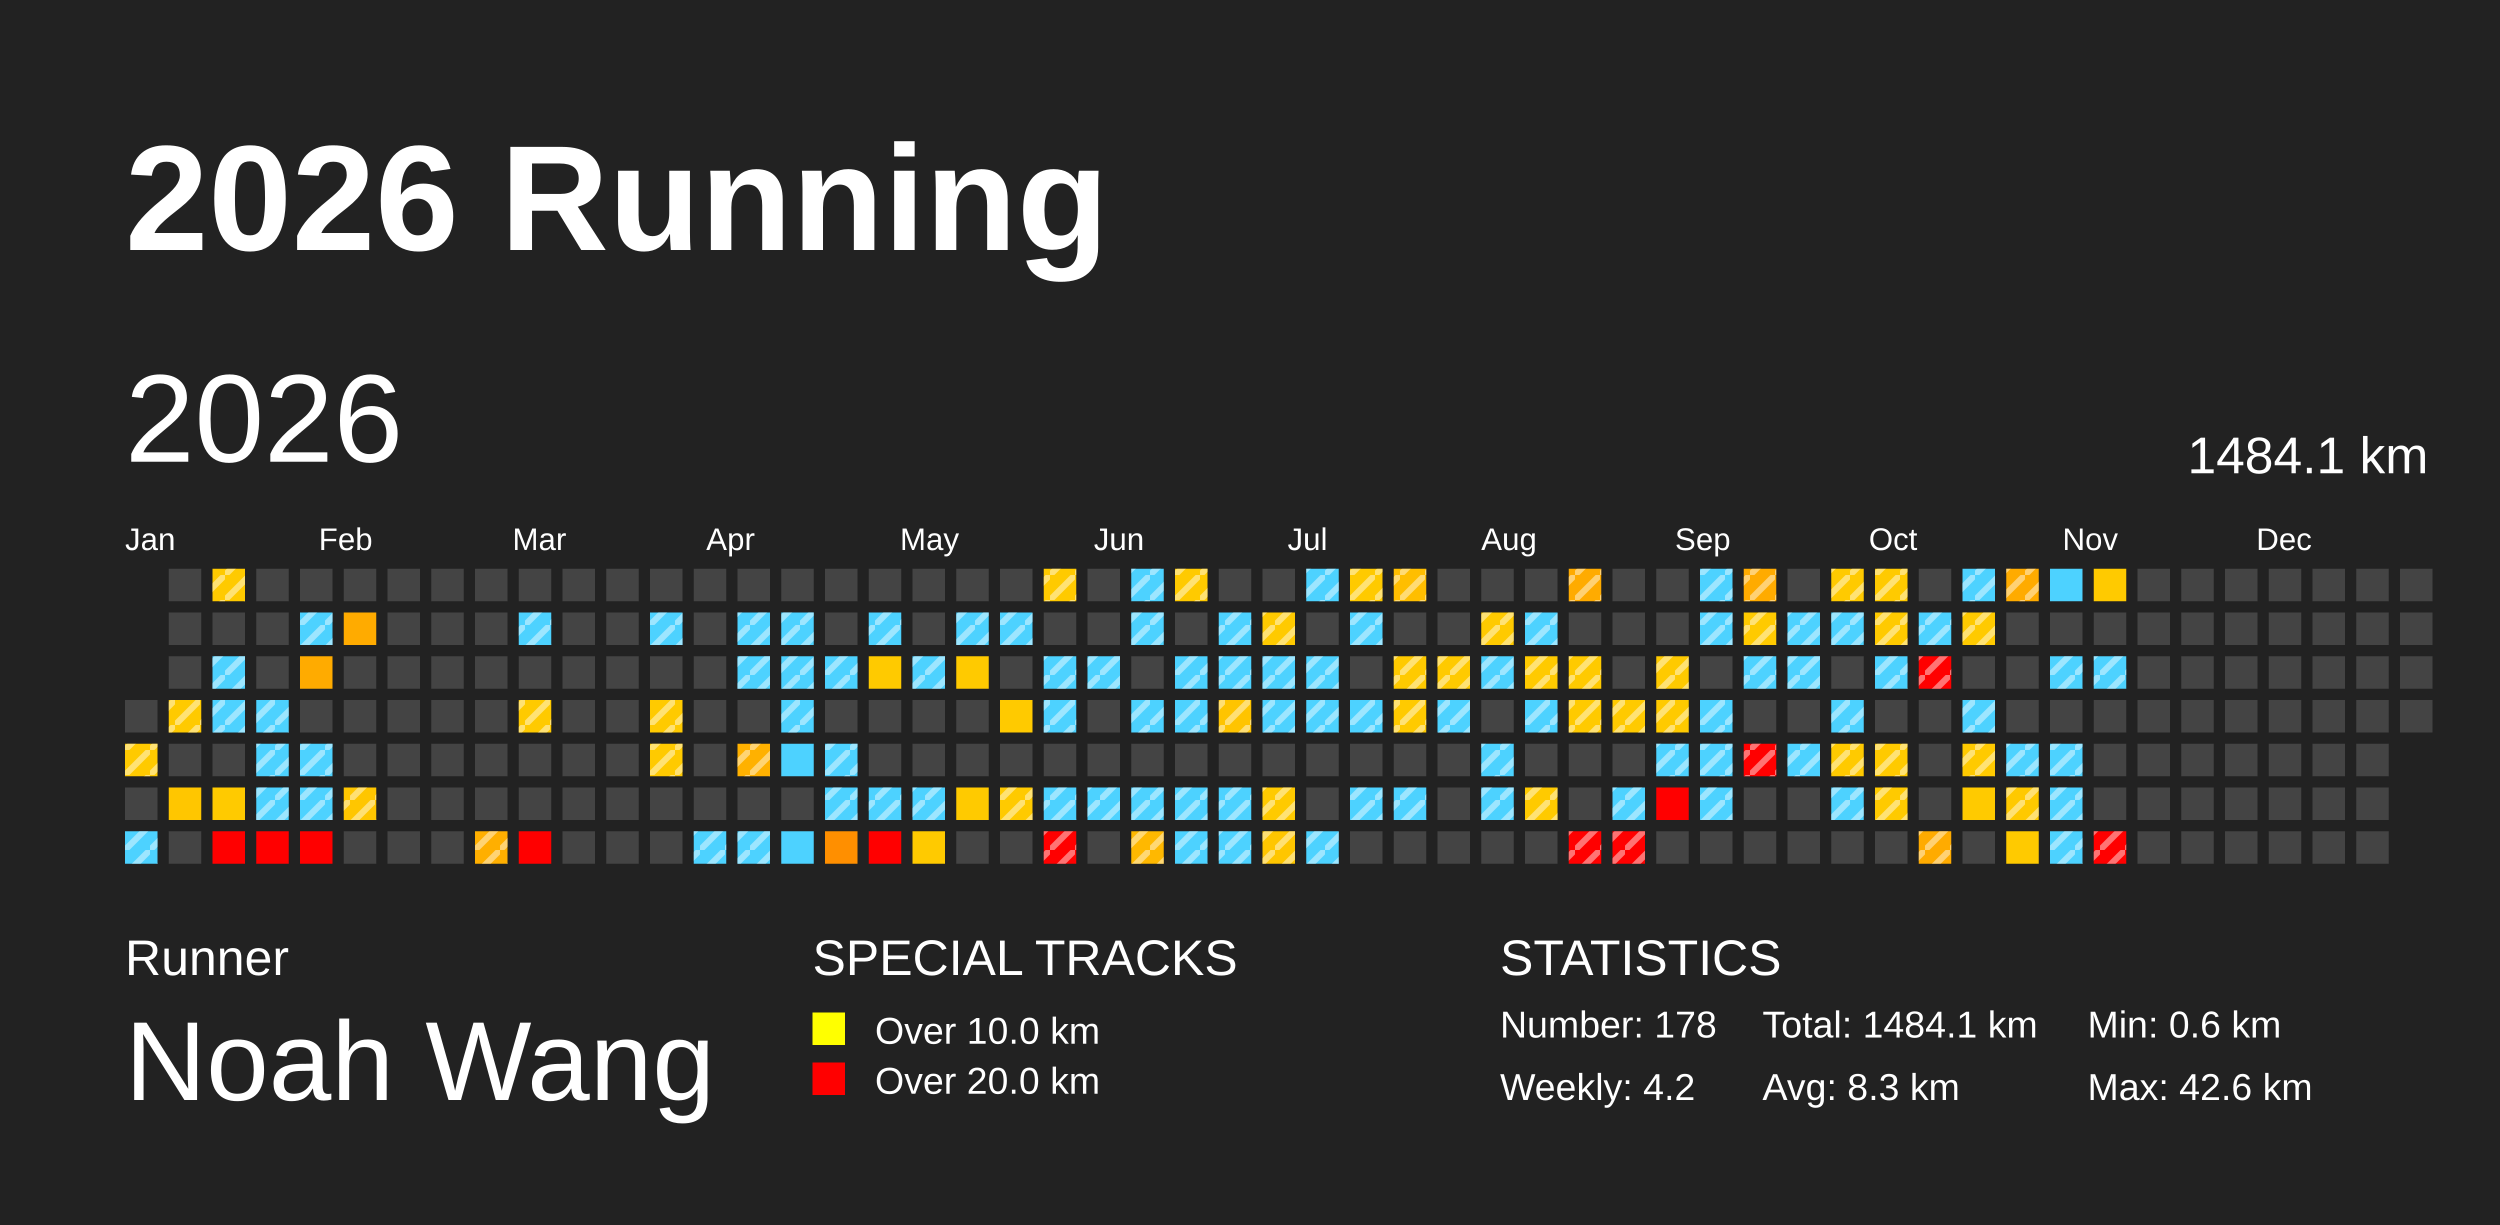
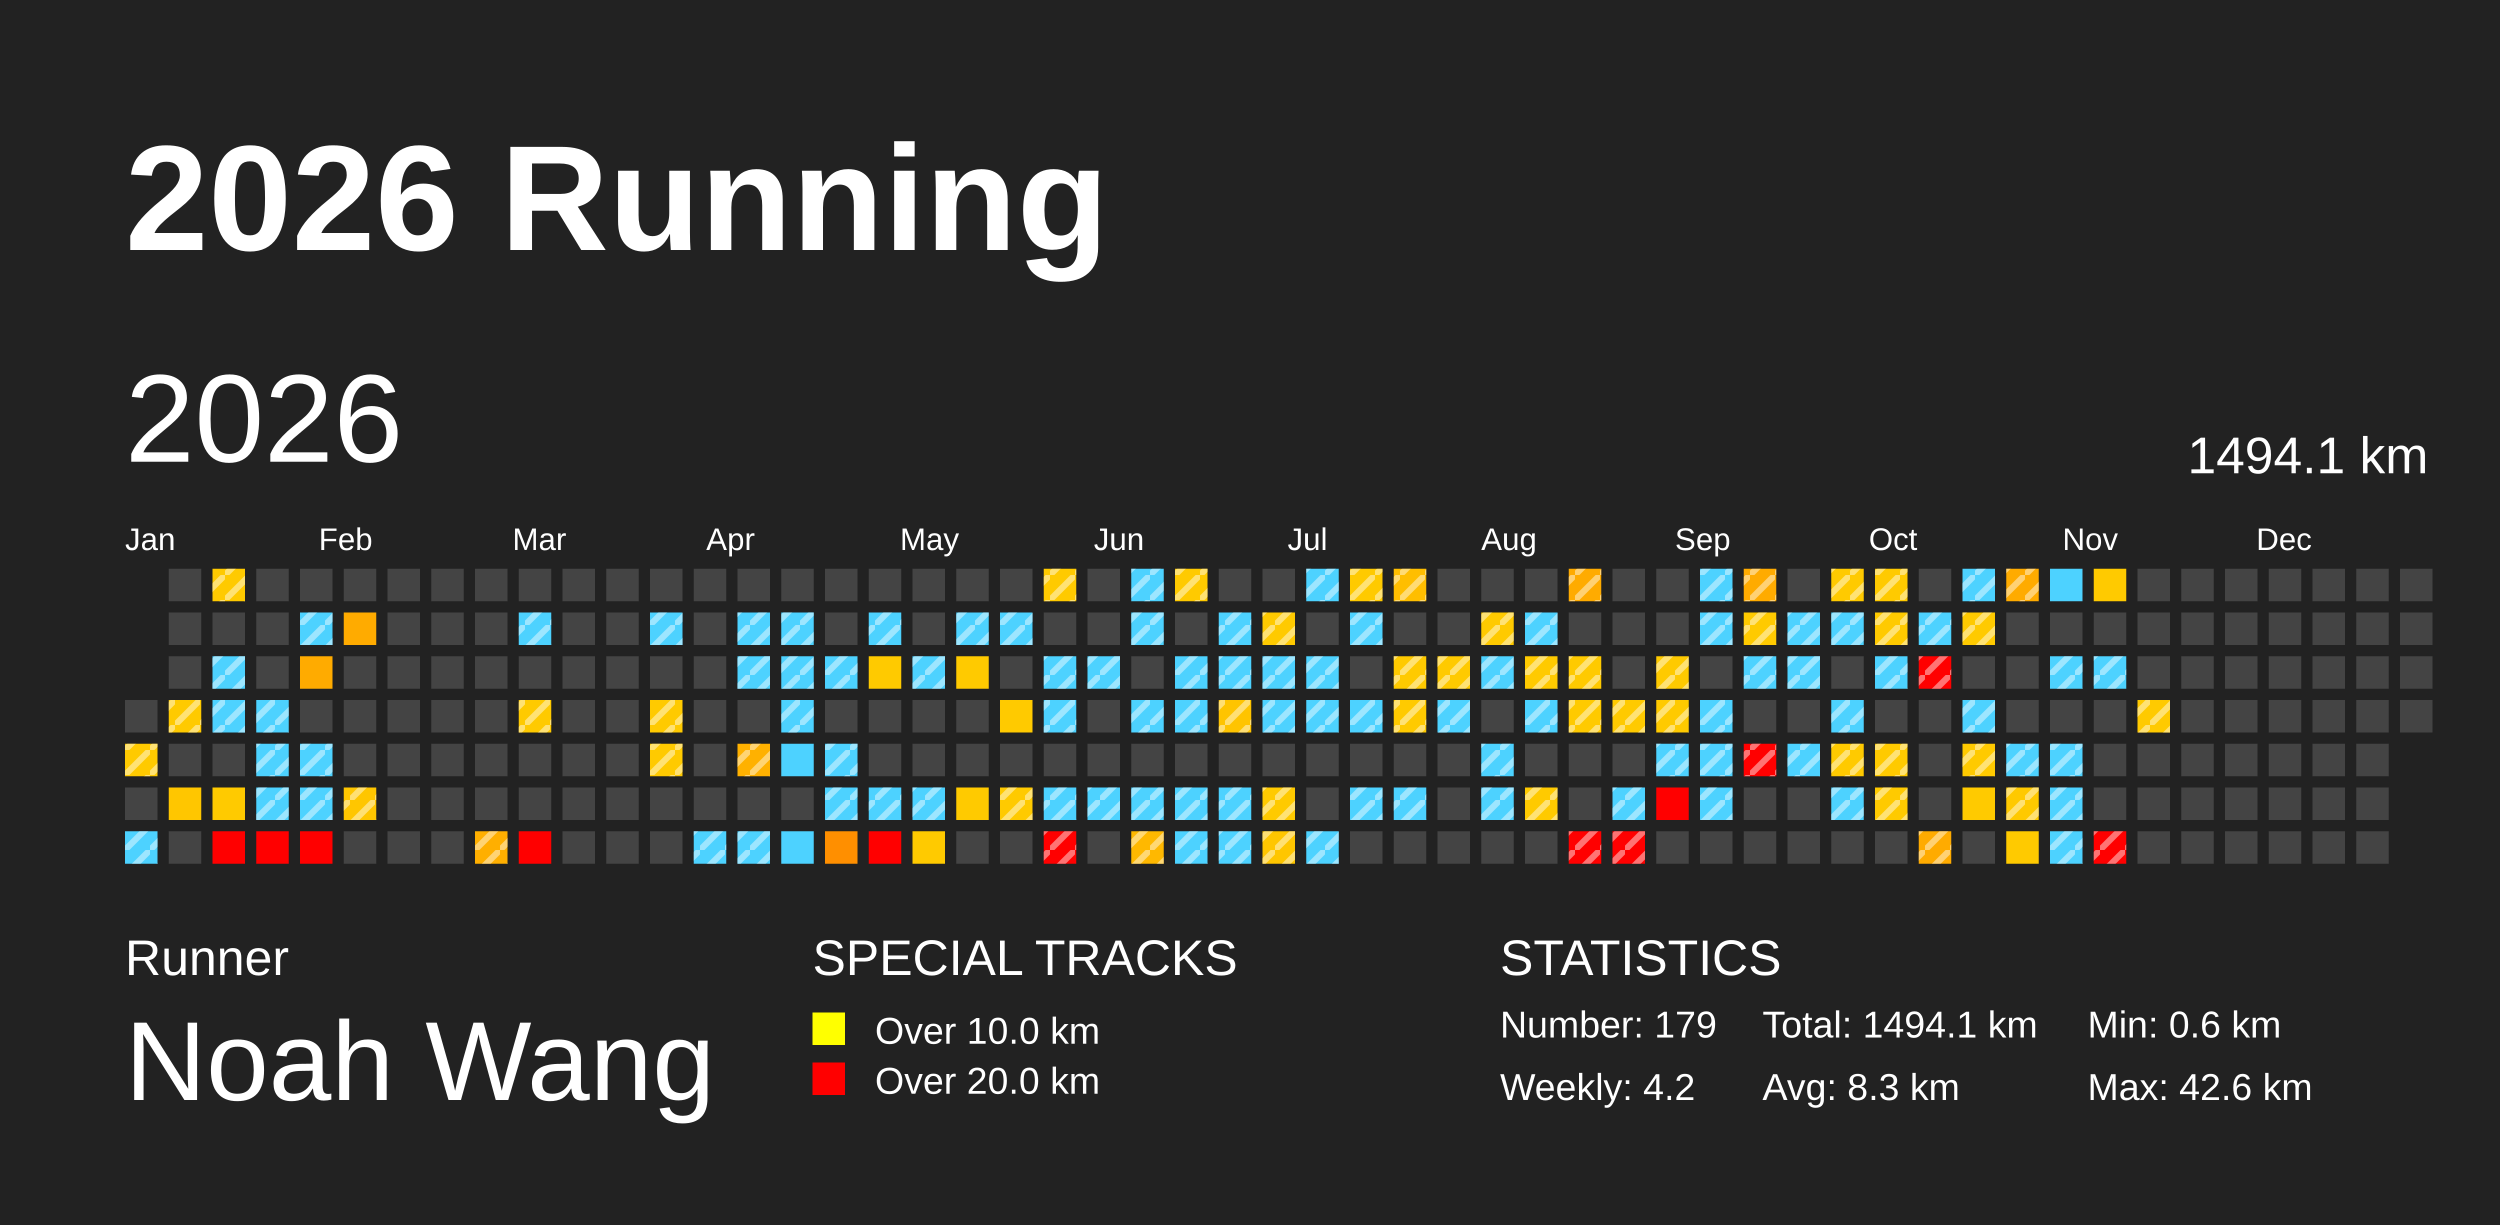
<svg xmlns="http://www.w3.org/2000/svg" baseProfile="full" height="98mm" version="1.1" viewBox="0,0,200,98" width="200mm">
  <defs>
    <pattern height="2" id="indoor-stripe" patternUnits="userSpaceOnUse" width="2">
      <line stroke="white" stroke-opacity="0.45" stroke-width="0.5" x1="0" x2="2" y1="2" y2="0" />
    </pattern>
  </defs>
  <rect fill="#222222" height="98" width="200" x="0" y="0" />
  <text fill="#FFFFFF" style="font-size:12px; font-family:Arial; font-weight:bold;" x="10" y="20">2026 Running</text>
  <text fill="#FFFFFF" style="font-size:4px; font-family:Arial" x="10" y="78">Runner</text>
  <text fill="#FFFFFF" style="font-size:9px; font-family:Arial" x="10" y="88">Noah Wang</text>
  <text fill="#FFFFFF" style="font-size:4px; font-family:Arial" x="65" y="78">SPECIAL TRACKS</text>
  <rect fill="yellow" height="2.6" width="2.6" x="65" y="81" />
  <text fill="#FFFFFF" style="font-size:3px; font-family:Arial" x="70" y="83.5">Over 10.0 km</text>
  <rect fill="red" height="2.6" width="2.6" x="65" y="85" />
  <text fill="#FFFFFF" style="font-size:3px; font-family:Arial" x="70" y="87.5">Over 20.0 km</text>
  <text fill="#FFFFFF" style="font-size:4px; font-family:Arial" x="120" y="78">STATISTICS</text>
-   <text fill="#FFFFFF" style="font-size:3px; font-family:Arial" x="120" y="83">Number: 178</text>
+   <text fill="#FFFFFF" style="font-size:3px; font-family:Arial" x="120" y="83">Number: 179</text>
  <text fill="#FFFFFF" style="font-size:3px; font-family:Arial" x="120" y="88">Weekly: 4.2</text>
-   <text fill="#FFFFFF" style="font-size:3px; font-family:Arial" x="141" y="83">Total: 1484.1 km</text>
+   <text fill="#FFFFFF" style="font-size:3px; font-family:Arial" x="141" y="83">Total: 1494.1 km</text>
  <text fill="#FFFFFF" style="font-size:3px; font-family:Arial" x="141" y="88">Avg: 8.3 km</text>
  <text fill="#FFFFFF" style="font-size:3px; font-family:Arial" x="167" y="83">Min: 0.6 km</text>
  <text fill="#FFFFFF" style="font-size:3px; font-family:Arial" x="167" y="88">Max: 42.6 km</text>
  <text dominant-baseline="hanging" fill="#FFFFFF" style="font-size:10.0px; font-family:Arial;" x="10" y="30">2026</text>
-   <text dominant-baseline="hanging" fill="#FFFFFF" style="font-size:4.125px; font-family:Arial;" x="175" y="35">1484.1 km</text>
+   <text dominant-baseline="hanging" fill="#FFFFFF" style="font-size:4.125px; font-family:Arial;" x="175" y="35">1494.1 km</text>
  <text fill="#FFFFFF" style="font-size:2.5px; font-family:Arial" x="10.0" y="44">Jan</text>
  <text fill="#FFFFFF" style="font-size:2.5px; font-family:Arial" x="25.5" y="44">Feb</text>
  <text fill="#FFFFFF" style="font-size:2.5px; font-family:Arial" x="41.0" y="44">Mar</text>
  <text fill="#FFFFFF" style="font-size:2.5px; font-family:Arial" x="56.5" y="44">Apr</text>
  <text fill="#FFFFFF" style="font-size:2.5px; font-family:Arial" x="72.0" y="44">May</text>
  <text fill="#FFFFFF" style="font-size:2.5px; font-family:Arial" x="87.5" y="44">Jun</text>
  <text fill="#FFFFFF" style="font-size:2.5px; font-family:Arial" x="103.0" y="44">Jul</text>
  <text fill="#FFFFFF" style="font-size:2.5px; font-family:Arial" x="118.5" y="44">Aug</text>
  <text fill="#FFFFFF" style="font-size:2.5px; font-family:Arial" x="134.0" y="44">Sep</text>
  <text fill="#FFFFFF" style="font-size:2.5px; font-family:Arial" x="149.5" y="44">Oct</text>
  <text fill="#FFFFFF" style="font-size:2.5px; font-family:Arial" x="165.0" y="44">Nov</text>
  <text fill="#FFFFFF" style="font-size:2.5px; font-family:Arial" x="180.5" y="44">Dec</text>
  <rect fill="#444444" height="2.6" width="2.6" x="10.0" y="56.0" />
  <rect fill="#ffca00" height="2.6" width="2.6" x="10.0" y="59.5" />
  <rect fill="url(#indoor-stripe)" height="2.6" style="pointer-events: none;" width="2.6" x="10.0" y="59.5" />
  <rect fill="#444444" height="2.6" width="2.6" x="10.0" y="63.0" />
  <rect fill="#4dd2ff" height="2.6" width="2.6" x="10.0" y="66.5" />
  <rect fill="url(#indoor-stripe)" height="2.6" style="pointer-events: none;" width="2.6" x="10.0" y="66.5" />
  <rect fill="#444444" height="2.6" width="2.6" x="13.5" y="45.5" />
  <rect fill="#444444" height="2.6" width="2.6" x="13.5" y="49.0" />
  <rect fill="#444444" height="2.6" width="2.6" x="13.5" y="52.5" />
  <rect fill="#ffca00" height="2.6" width="2.6" x="13.5" y="56.0" />
  <rect fill="url(#indoor-stripe)" height="2.6" style="pointer-events: none;" width="2.6" x="13.5" y="56.0" />
  <rect fill="#444444" height="2.6" width="2.6" x="13.5" y="59.5" />
  <rect fill="#ffc600" height="2.6" width="2.6" x="13.5" y="63.0" />
  <rect fill="#444444" height="2.6" width="2.6" x="13.5" y="66.5" />
  <rect fill="#ffca00" height="2.6" width="2.6" x="17.0" y="45.5" />
  <rect fill="url(#indoor-stripe)" height="2.6" style="pointer-events: none;" width="2.6" x="17.0" y="45.5" />
  <rect fill="#444444" height="2.6" width="2.6" x="17.0" y="49.0" />
  <rect fill="#4dd2ff" height="2.6" width="2.6" x="17.0" y="52.5" />
  <rect fill="url(#indoor-stripe)" height="2.6" style="pointer-events: none;" width="2.6" x="17.0" y="52.5" />
  <rect fill="#4dd2ff" height="2.6" width="2.6" x="17.0" y="56.0" />
  <rect fill="url(#indoor-stripe)" height="2.6" style="pointer-events: none;" width="2.6" x="17.0" y="56.0" />
  <rect fill="#444444" height="2.6" width="2.6" x="17.0" y="59.5" />
  <rect fill="#ffca00" height="2.6" width="2.6" x="17.0" y="63.0" />
  <rect fill="red" height="2.6" width="2.6" x="17.0" y="66.5" />
  <rect fill="#444444" height="2.6" width="2.6" x="20.5" y="45.5" />
  <rect fill="#444444" height="2.6" width="2.6" x="20.5" y="49.0" />
  <rect fill="#444444" height="2.6" width="2.6" x="20.5" y="52.5" />
  <rect fill="#4dd2ff" height="2.6" width="2.6" x="20.5" y="56.0" />
  <rect fill="url(#indoor-stripe)" height="2.6" style="pointer-events: none;" width="2.6" x="20.5" y="56.0" />
  <rect fill="#4dd2ff" height="2.6" width="2.6" x="20.5" y="59.5" />
  <rect fill="url(#indoor-stripe)" height="2.6" style="pointer-events: none;" width="2.6" x="20.5" y="59.5" />
  <rect fill="#4dd2ff" height="2.6" width="2.6" x="20.5" y="63.0" />
  <rect fill="url(#indoor-stripe)" height="2.6" style="pointer-events: none;" width="2.6" x="20.5" y="63.0" />
  <rect fill="red" height="2.6" width="2.6" x="20.5" y="66.5" />
  <rect fill="#444444" height="2.6" width="2.6" x="24.0" y="45.5" />
  <rect fill="#4dd2ff" height="2.6" width="2.6" x="24.0" y="49.0" />
  <rect fill="url(#indoor-stripe)" height="2.6" style="pointer-events: none;" width="2.6" x="24.0" y="49.0" />
  <rect fill="#ffab00" height="2.6" width="2.6" x="24.0" y="52.5" />
  <rect fill="#444444" height="2.6" width="2.6" x="24.0" y="56.0" />
  <rect fill="#4dd2ff" height="2.6" width="2.6" x="24.0" y="59.5" />
  <rect fill="url(#indoor-stripe)" height="2.6" style="pointer-events: none;" width="2.6" x="24.0" y="59.5" />
  <rect fill="#4dd2ff" height="2.6" width="2.6" x="24.0" y="63.0" />
  <rect fill="url(#indoor-stripe)" height="2.6" style="pointer-events: none;" width="2.6" x="24.0" y="63.0" />
  <rect fill="red" height="2.6" width="2.6" x="24.0" y="66.5" />
  <rect fill="#444444" height="2.6" width="2.6" x="27.5" y="45.5" />
  <rect fill="#ffab00" height="2.6" width="2.6" x="27.5" y="49.0" />
  <rect fill="#444444" height="2.6" width="2.6" x="27.5" y="52.5" />
  <rect fill="#444444" height="2.6" width="2.6" x="27.5" y="56.0" />
  <rect fill="#444444" height="2.6" width="2.6" x="27.5" y="59.5" />
  <rect fill="#ffc600" height="2.6" width="2.6" x="27.5" y="63.0" />
  <rect fill="url(#indoor-stripe)" height="2.6" style="pointer-events: none;" width="2.6" x="27.5" y="63.0" />
  <rect fill="#444444" height="2.6" width="2.6" x="27.5" y="66.5" />
  <rect fill="#444444" height="2.6" width="2.6" x="31.0" y="45.5" />
  <rect fill="#444444" height="2.6" width="2.6" x="31.0" y="49.0" />
  <rect fill="#444444" height="2.6" width="2.6" x="31.0" y="52.5" />
  <rect fill="#444444" height="2.6" width="2.6" x="31.0" y="56.0" />
  <rect fill="#444444" height="2.6" width="2.6" x="31.0" y="59.5" />
  <rect fill="#444444" height="2.6" width="2.6" x="31.0" y="63.0" />
  <rect fill="#444444" height="2.6" width="2.6" x="31.0" y="66.5" />
  <rect fill="#444444" height="2.6" width="2.6" x="34.5" y="45.5" />
  <rect fill="#444444" height="2.6" width="2.6" x="34.5" y="49.0" />
  <rect fill="#444444" height="2.6" width="2.6" x="34.5" y="52.5" />
  <rect fill="#444444" height="2.6" width="2.6" x="34.5" y="56.0" />
  <rect fill="#444444" height="2.6" width="2.6" x="34.5" y="59.5" />
  <rect fill="#444444" height="2.6" width="2.6" x="34.5" y="63.0" />
  <rect fill="#444444" height="2.6" width="2.6" x="34.5" y="66.5" />
  <rect fill="#444444" height="2.6" width="2.6" x="38.0" y="45.5" />
  <rect fill="#444444" height="2.6" width="2.6" x="38.0" y="49.0" />
  <rect fill="#444444" height="2.6" width="2.6" x="38.0" y="52.5" />
  <rect fill="#444444" height="2.6" width="2.6" x="38.0" y="56.0" />
  <rect fill="#444444" height="2.6" width="2.6" x="38.0" y="59.5" />
  <rect fill="#444444" height="2.6" width="2.6" x="38.0" y="63.0" />
  <rect fill="#ffaf00" height="2.6" width="2.6" x="38.0" y="66.5" />
  <rect fill="url(#indoor-stripe)" height="2.6" style="pointer-events: none;" width="2.6" x="38.0" y="66.5" />
  <rect fill="#444444" height="2.6" width="2.6" x="41.5" y="45.5" />
  <rect fill="#4dd2ff" height="2.6" width="2.6" x="41.5" y="49.0" />
  <rect fill="url(#indoor-stripe)" height="2.6" style="pointer-events: none;" width="2.6" x="41.5" y="49.0" />
  <rect fill="#444444" height="2.6" width="2.6" x="41.5" y="52.5" />
  <rect fill="#ffca00" height="2.6" width="2.6" x="41.5" y="56.0" />
  <rect fill="url(#indoor-stripe)" height="2.6" style="pointer-events: none;" width="2.6" x="41.5" y="56.0" />
  <rect fill="#444444" height="2.6" width="2.6" x="41.5" y="59.5" />
  <rect fill="#444444" height="2.6" width="2.6" x="41.5" y="63.0" />
  <rect fill="red" height="2.6" width="2.6" x="41.5" y="66.5" />
  <rect fill="#444444" height="2.6" width="2.6" x="45.0" y="45.5" />
  <rect fill="#444444" height="2.6" width="2.6" x="45.0" y="49.0" />
  <rect fill="#444444" height="2.6" width="2.6" x="45.0" y="52.5" />
  <rect fill="#444444" height="2.6" width="2.6" x="45.0" y="56.0" />
  <rect fill="#444444" height="2.6" width="2.6" x="45.0" y="59.5" />
  <rect fill="#444444" height="2.6" width="2.6" x="45.0" y="63.0" />
  <rect fill="#444444" height="2.6" width="2.6" x="45.0" y="66.5" />
  <rect fill="#444444" height="2.6" width="2.6" x="48.5" y="45.5" />
  <rect fill="#444444" height="2.6" width="2.6" x="48.5" y="49.0" />
  <rect fill="#444444" height="2.6" width="2.6" x="48.5" y="52.5" />
  <rect fill="#444444" height="2.6" width="2.6" x="48.5" y="56.0" />
  <rect fill="#444444" height="2.6" width="2.6" x="48.5" y="59.5" />
  <rect fill="#444444" height="2.6" width="2.6" x="48.5" y="63.0" />
  <rect fill="#444444" height="2.6" width="2.6" x="48.5" y="66.5" />
  <rect fill="#444444" height="2.6" width="2.6" x="52.0" y="45.5" />
  <rect fill="#4dd2ff" height="2.6" width="2.6" x="52.0" y="49.0" />
  <rect fill="url(#indoor-stripe)" height="2.6" style="pointer-events: none;" width="2.6" x="52.0" y="49.0" />
  <rect fill="#444444" height="2.6" width="2.6" x="52.0" y="52.5" />
  <rect fill="#ffca00" height="2.6" width="2.6" x="52.0" y="56.0" />
  <rect fill="url(#indoor-stripe)" height="2.6" style="pointer-events: none;" width="2.6" x="52.0" y="56.0" />
  <rect fill="#ffca00" height="2.6" width="2.6" x="52.0" y="59.5" />
  <rect fill="url(#indoor-stripe)" height="2.6" style="pointer-events: none;" width="2.6" x="52.0" y="59.5" />
  <rect fill="#444444" height="2.6" width="2.6" x="52.0" y="63.0" />
  <rect fill="#444444" height="2.6" width="2.6" x="52.0" y="66.5" />
  <rect fill="#444444" height="2.6" width="2.6" x="55.5" y="45.5" />
  <rect fill="#444444" height="2.6" width="2.6" x="55.5" y="49.0" />
  <rect fill="#444444" height="2.6" width="2.6" x="55.5" y="52.5" />
  <rect fill="#444444" height="2.6" width="2.6" x="55.5" y="56.0" />
  <rect fill="#444444" height="2.6" width="2.6" x="55.5" y="59.5" />
  <rect fill="#444444" height="2.6" width="2.6" x="55.5" y="63.0" />
  <rect fill="#4dd2ff" height="2.6" width="2.6" x="55.5" y="66.5" />
  <rect fill="url(#indoor-stripe)" height="2.6" style="pointer-events: none;" width="2.6" x="55.5" y="66.5" />
  <rect fill="#444444" height="2.6" width="2.6" x="59.0" y="45.5" />
  <rect fill="#4dd2ff" height="2.6" width="2.6" x="59.0" y="49.0" />
  <rect fill="url(#indoor-stripe)" height="2.6" style="pointer-events: none;" width="2.6" x="59.0" y="49.0" />
  <rect fill="#4dd2ff" height="2.6" width="2.6" x="59.0" y="52.5" />
  <rect fill="url(#indoor-stripe)" height="2.6" style="pointer-events: none;" width="2.6" x="59.0" y="52.5" />
  <rect fill="#444444" height="2.6" width="2.6" x="59.0" y="56.0" />
  <rect fill="#ffb100" height="2.6" width="2.6" x="59.0" y="59.5" />
  <rect fill="url(#indoor-stripe)" height="2.6" style="pointer-events: none;" width="2.6" x="59.0" y="59.5" />
  <rect fill="#444444" height="2.6" width="2.6" x="59.0" y="63.0" />
  <rect fill="#4dd2ff" height="2.6" width="2.6" x="59.0" y="66.5" />
  <rect fill="url(#indoor-stripe)" height="2.6" style="pointer-events: none;" width="2.6" x="59.0" y="66.5" />
  <rect fill="#444444" height="2.6" width="2.6" x="62.5" y="45.5" />
  <rect fill="#4dd2ff" height="2.6" width="2.6" x="62.5" y="49.0" />
  <rect fill="url(#indoor-stripe)" height="2.6" style="pointer-events: none;" width="2.6" x="62.5" y="49.0" />
  <rect fill="#4dd2ff" height="2.6" width="2.6" x="62.5" y="52.5" />
  <rect fill="url(#indoor-stripe)" height="2.6" style="pointer-events: none;" width="2.6" x="62.5" y="52.5" />
  <rect fill="#4dd2ff" height="2.6" width="2.6" x="62.5" y="56.0" />
  <rect fill="url(#indoor-stripe)" height="2.6" style="pointer-events: none;" width="2.6" x="62.5" y="56.0" />
  <rect fill="#4dd2ff" height="2.6" width="2.6" x="62.5" y="59.5" />
  <rect fill="#444444" height="2.6" width="2.6" x="62.5" y="63.0" />
  <rect fill="#4dd2ff" height="2.6" width="2.6" x="62.5" y="66.5" />
  <rect fill="#444444" height="2.6" width="2.6" x="66.0" y="45.5" />
  <rect fill="#444444" height="2.6" width="2.6" x="66.0" y="49.0" />
  <rect fill="#4dd2ff" height="2.6" width="2.6" x="66.0" y="52.5" />
  <rect fill="url(#indoor-stripe)" height="2.6" style="pointer-events: none;" width="2.6" x="66.0" y="52.5" />
  <rect fill="#444444" height="2.6" width="2.6" x="66.0" y="56.0" />
  <rect fill="#4dd2ff" height="2.6" width="2.6" x="66.0" y="59.5" />
  <rect fill="url(#indoor-stripe)" height="2.6" style="pointer-events: none;" width="2.6" x="66.0" y="59.5" />
  <rect fill="#4dd2ff" height="2.6" width="2.6" x="66.0" y="63.0" />
  <rect fill="url(#indoor-stripe)" height="2.6" style="pointer-events: none;" width="2.6" x="66.0" y="63.0" />
  <rect fill="#ff8f00" height="2.6" width="2.6" x="66.0" y="66.5" />
  <rect fill="#444444" height="2.6" width="2.6" x="69.5" y="45.5" />
  <rect fill="#4dd2ff" height="2.6" width="2.6" x="69.5" y="49.0" />
  <rect fill="url(#indoor-stripe)" height="2.6" style="pointer-events: none;" width="2.6" x="69.5" y="49.0" />
  <rect fill="#ffca00" height="2.6" width="2.6" x="69.5" y="52.5" />
  <rect fill="#444444" height="2.6" width="2.6" x="69.5" y="56.0" />
  <rect fill="#444444" height="2.6" width="2.6" x="69.5" y="59.5" />
  <rect fill="#4dd2ff" height="2.6" width="2.6" x="69.5" y="63.0" />
  <rect fill="url(#indoor-stripe)" height="2.6" style="pointer-events: none;" width="2.6" x="69.5" y="63.0" />
  <rect fill="red" height="2.6" width="2.6" x="69.5" y="66.5" />
  <rect fill="#444444" height="2.6" width="2.6" x="73.0" y="45.5" />
  <rect fill="#444444" height="2.6" width="2.6" x="73.0" y="49.0" />
  <rect fill="#4dd2ff" height="2.6" width="2.6" x="73.0" y="52.5" />
  <rect fill="url(#indoor-stripe)" height="2.6" style="pointer-events: none;" width="2.6" x="73.0" y="52.5" />
  <rect fill="#444444" height="2.6" width="2.6" x="73.0" y="56.0" />
  <rect fill="#444444" height="2.6" width="2.6" x="73.0" y="59.5" />
  <rect fill="#4dd2ff" height="2.6" width="2.6" x="73.0" y="63.0" />
  <rect fill="url(#indoor-stripe)" height="2.6" style="pointer-events: none;" width="2.6" x="73.0" y="63.0" />
  <rect fill="#ffca00" height="2.6" width="2.6" x="73.0" y="66.5" />
  <rect fill="#444444" height="2.6" width="2.6" x="76.5" y="45.5" />
  <rect fill="#4dd2ff" height="2.6" width="2.6" x="76.5" y="49.0" />
  <rect fill="url(#indoor-stripe)" height="2.6" style="pointer-events: none;" width="2.6" x="76.5" y="49.0" />
  <rect fill="#ffca00" height="2.6" width="2.6" x="76.5" y="52.5" />
  <rect fill="#444444" height="2.6" width="2.6" x="76.5" y="56.0" />
  <rect fill="#444444" height="2.6" width="2.6" x="76.5" y="59.5" />
  <rect fill="#ffca00" height="2.6" width="2.6" x="76.5" y="63.0" />
  <rect fill="#444444" height="2.6" width="2.6" x="76.5" y="66.5" />
  <rect fill="#444444" height="2.6" width="2.6" x="80.0" y="45.5" />
  <rect fill="#4dd2ff" height="2.6" width="2.6" x="80.0" y="49.0" />
  <rect fill="url(#indoor-stripe)" height="2.6" style="pointer-events: none;" width="2.6" x="80.0" y="49.0" />
  <rect fill="#444444" height="2.6" width="2.6" x="80.0" y="52.5" />
  <rect fill="#ffca00" height="2.6" width="2.6" x="80.0" y="56.0" />
  <rect fill="#444444" height="2.6" width="2.6" x="80.0" y="59.5" />
  <rect fill="#ffca00" height="2.6" width="2.6" x="80.0" y="63.0" />
  <rect fill="url(#indoor-stripe)" height="2.6" style="pointer-events: none;" width="2.6" x="80.0" y="63.0" />
  <rect fill="#444444" height="2.6" width="2.6" x="80.0" y="66.5" />
  <rect fill="#ffca00" height="2.6" width="2.6" x="83.5" y="45.5" />
  <rect fill="url(#indoor-stripe)" height="2.6" style="pointer-events: none;" width="2.6" x="83.5" y="45.5" />
  <rect fill="#444444" height="2.6" width="2.6" x="83.5" y="49.0" />
  <rect fill="#4dd2ff" height="2.6" width="2.6" x="83.5" y="52.5" />
  <rect fill="url(#indoor-stripe)" height="2.6" style="pointer-events: none;" width="2.6" x="83.5" y="52.5" />
  <rect fill="#4dd2ff" height="2.6" width="2.6" x="83.5" y="56.0" />
  <rect fill="url(#indoor-stripe)" height="2.6" style="pointer-events: none;" width="2.6" x="83.5" y="56.0" />
  <rect fill="#444444" height="2.6" width="2.6" x="83.5" y="59.5" />
  <rect fill="#4dd2ff" height="2.6" width="2.6" x="83.5" y="63.0" />
  <rect fill="url(#indoor-stripe)" height="2.6" style="pointer-events: none;" width="2.6" x="83.5" y="63.0" />
  <rect fill="red" height="2.6" width="2.6" x="83.5" y="66.5" />
  <rect fill="url(#indoor-stripe)" height="2.6" style="pointer-events: none;" width="2.6" x="83.5" y="66.5" />
  <rect fill="#444444" height="2.6" width="2.6" x="87.0" y="45.5" />
  <rect fill="#444444" height="2.6" width="2.6" x="87.0" y="49.0" />
  <rect fill="#4dd2ff" height="2.6" width="2.6" x="87.0" y="52.5" />
  <rect fill="url(#indoor-stripe)" height="2.6" style="pointer-events: none;" width="2.6" x="87.0" y="52.5" />
  <rect fill="#444444" height="2.6" width="2.6" x="87.0" y="56.0" />
  <rect fill="#444444" height="2.6" width="2.6" x="87.0" y="59.5" />
  <rect fill="#4dd2ff" height="2.6" width="2.6" x="87.0" y="63.0" />
  <rect fill="url(#indoor-stripe)" height="2.6" style="pointer-events: none;" width="2.6" x="87.0" y="63.0" />
  <rect fill="#444444" height="2.6" width="2.6" x="87.0" y="66.5" />
  <rect fill="#4dd2ff" height="2.6" width="2.6" x="90.5" y="45.5" />
  <rect fill="url(#indoor-stripe)" height="2.6" style="pointer-events: none;" width="2.6" x="90.5" y="45.5" />
  <rect fill="#4dd2ff" height="2.6" width="2.6" x="90.5" y="49.0" />
  <rect fill="url(#indoor-stripe)" height="2.6" style="pointer-events: none;" width="2.6" x="90.5" y="49.0" />
  <rect fill="#444444" height="2.6" width="2.6" x="90.5" y="52.5" />
  <rect fill="#4dd2ff" height="2.6" width="2.6" x="90.5" y="56.0" />
  <rect fill="url(#indoor-stripe)" height="2.6" style="pointer-events: none;" width="2.6" x="90.5" y="56.0" />
  <rect fill="#444444" height="2.6" width="2.6" x="90.5" y="59.5" />
  <rect fill="#4dd2ff" height="2.6" width="2.6" x="90.5" y="63.0" />
  <rect fill="url(#indoor-stripe)" height="2.6" style="pointer-events: none;" width="2.6" x="90.5" y="63.0" />
  <rect fill="#ffb800" height="2.6" width="2.6" x="90.5" y="66.5" />
  <rect fill="url(#indoor-stripe)" height="2.6" style="pointer-events: none;" width="2.6" x="90.5" y="66.5" />
  <rect fill="#ffca00" height="2.6" width="2.6" x="94.0" y="45.5" />
  <rect fill="url(#indoor-stripe)" height="2.6" style="pointer-events: none;" width="2.6" x="94.0" y="45.5" />
  <rect fill="#444444" height="2.6" width="2.6" x="94.0" y="49.0" />
  <rect fill="#4dd2ff" height="2.6" width="2.6" x="94.0" y="52.5" />
  <rect fill="url(#indoor-stripe)" height="2.6" style="pointer-events: none;" width="2.6" x="94.0" y="52.5" />
  <rect fill="#4dd2ff" height="2.6" width="2.6" x="94.0" y="56.0" />
  <rect fill="url(#indoor-stripe)" height="2.6" style="pointer-events: none;" width="2.6" x="94.0" y="56.0" />
  <rect fill="#444444" height="2.6" width="2.6" x="94.0" y="59.5" />
  <rect fill="#4dd2ff" height="2.6" width="2.6" x="94.0" y="63.0" />
  <rect fill="url(#indoor-stripe)" height="2.6" style="pointer-events: none;" width="2.6" x="94.0" y="63.0" />
  <rect fill="#4dd2ff" height="2.6" width="2.6" x="94.0" y="66.5" />
  <rect fill="url(#indoor-stripe)" height="2.6" style="pointer-events: none;" width="2.6" x="94.0" y="66.5" />
  <rect fill="#444444" height="2.6" width="2.6" x="97.5" y="45.5" />
  <rect fill="#4dd2ff" height="2.6" width="2.6" x="97.5" y="49.0" />
  <rect fill="url(#indoor-stripe)" height="2.6" style="pointer-events: none;" width="2.6" x="97.5" y="49.0" />
  <rect fill="#4dd2ff" height="2.6" width="2.6" x="97.5" y="52.5" />
  <rect fill="url(#indoor-stripe)" height="2.6" style="pointer-events: none;" width="2.6" x="97.5" y="52.5" />
  <rect fill="#ffc400" height="2.6" width="2.6" x="97.5" y="56.0" />
  <rect fill="url(#indoor-stripe)" height="2.6" style="pointer-events: none;" width="2.6" x="97.5" y="56.0" />
  <rect fill="#444444" height="2.6" width="2.6" x="97.5" y="59.5" />
  <rect fill="#4dd2ff" height="2.6" width="2.6" x="97.5" y="63.0" />
  <rect fill="url(#indoor-stripe)" height="2.6" style="pointer-events: none;" width="2.6" x="97.5" y="63.0" />
  <rect fill="#4dd2ff" height="2.6" width="2.6" x="97.5" y="66.5" />
  <rect fill="url(#indoor-stripe)" height="2.6" style="pointer-events: none;" width="2.6" x="97.5" y="66.5" />
  <rect fill="#444444" height="2.6" width="2.6" x="101.0" y="45.5" />
  <rect fill="#ffca00" height="2.6" width="2.6" x="101.0" y="49.0" />
  <rect fill="url(#indoor-stripe)" height="2.6" style="pointer-events: none;" width="2.6" x="101.0" y="49.0" />
  <rect fill="#4dd2ff" height="2.6" width="2.6" x="101.0" y="52.5" />
  <rect fill="url(#indoor-stripe)" height="2.6" style="pointer-events: none;" width="2.6" x="101.0" y="52.5" />
  <rect fill="#4dd2ff" height="2.6" width="2.6" x="101.0" y="56.0" />
  <rect fill="url(#indoor-stripe)" height="2.6" style="pointer-events: none;" width="2.6" x="101.0" y="56.0" />
  <rect fill="#444444" height="2.6" width="2.6" x="101.0" y="59.5" />
  <rect fill="#ffca00" height="2.6" width="2.6" x="101.0" y="63.0" />
  <rect fill="url(#indoor-stripe)" height="2.6" style="pointer-events: none;" width="2.6" x="101.0" y="63.0" />
  <rect fill="#ffc600" height="2.6" width="2.6" x="101.0" y="66.5" />
  <rect fill="url(#indoor-stripe)" height="2.6" style="pointer-events: none;" width="2.6" x="101.0" y="66.5" />
  <rect fill="#4dd2ff" height="2.6" width="2.6" x="104.5" y="45.5" />
  <rect fill="url(#indoor-stripe)" height="2.6" style="pointer-events: none;" width="2.6" x="104.5" y="45.5" />
  <rect fill="#444444" height="2.6" width="2.6" x="104.5" y="49.0" />
  <rect fill="#4dd2ff" height="2.6" width="2.6" x="104.5" y="52.5" />
  <rect fill="url(#indoor-stripe)" height="2.6" style="pointer-events: none;" width="2.6" x="104.5" y="52.5" />
  <rect fill="#4dd2ff" height="2.6" width="2.6" x="104.5" y="56.0" />
  <rect fill="url(#indoor-stripe)" height="2.6" style="pointer-events: none;" width="2.6" x="104.5" y="56.0" />
  <rect fill="#444444" height="2.6" width="2.6" x="104.5" y="59.5" />
  <rect fill="#444444" height="2.6" width="2.6" x="104.5" y="63.0" />
  <rect fill="#4dd2ff" height="2.6" width="2.6" x="104.5" y="66.5" />
  <rect fill="url(#indoor-stripe)" height="2.6" style="pointer-events: none;" width="2.6" x="104.5" y="66.5" />
  <rect fill="#ffca00" height="2.6" width="2.6" x="108.0" y="45.5" />
  <rect fill="url(#indoor-stripe)" height="2.6" style="pointer-events: none;" width="2.6" x="108.0" y="45.5" />
  <rect fill="#4dd2ff" height="2.6" width="2.6" x="108.0" y="49.0" />
  <rect fill="url(#indoor-stripe)" height="2.6" style="pointer-events: none;" width="2.6" x="108.0" y="49.0" />
  <rect fill="#444444" height="2.6" width="2.6" x="108.0" y="52.5" />
  <rect fill="#4dd2ff" height="2.6" width="2.6" x="108.0" y="56.0" />
  <rect fill="url(#indoor-stripe)" height="2.6" style="pointer-events: none;" width="2.6" x="108.0" y="56.0" />
  <rect fill="#444444" height="2.6" width="2.6" x="108.0" y="59.5" />
  <rect fill="#4dd2ff" height="2.6" width="2.6" x="108.0" y="63.0" />
  <rect fill="url(#indoor-stripe)" height="2.6" style="pointer-events: none;" width="2.6" x="108.0" y="63.0" />
  <rect fill="#444444" height="2.6" width="2.6" x="108.0" y="66.5" />
  <rect fill="#ffbe00" height="2.6" width="2.6" x="111.5" y="45.5" />
  <rect fill="url(#indoor-stripe)" height="2.6" style="pointer-events: none;" width="2.6" x="111.5" y="45.5" />
  <rect fill="#444444" height="2.6" width="2.6" x="111.5" y="49.0" />
  <rect fill="#ffca00" height="2.6" width="2.6" x="111.5" y="52.5" />
  <rect fill="url(#indoor-stripe)" height="2.6" style="pointer-events: none;" width="2.6" x="111.5" y="52.5" />
  <rect fill="#ffca00" height="2.6" width="2.6" x="111.5" y="56.0" />
  <rect fill="url(#indoor-stripe)" height="2.6" style="pointer-events: none;" width="2.6" x="111.5" y="56.0" />
  <rect fill="#444444" height="2.6" width="2.6" x="111.5" y="59.5" />
  <rect fill="#4dd2ff" height="2.6" width="2.6" x="111.5" y="63.0" />
  <rect fill="url(#indoor-stripe)" height="2.6" style="pointer-events: none;" width="2.6" x="111.5" y="63.0" />
  <rect fill="#444444" height="2.6" width="2.6" x="111.5" y="66.5" />
  <rect fill="#444444" height="2.6" width="2.6" x="115.0" y="45.5" />
  <rect fill="#444444" height="2.6" width="2.6" x="115.0" y="49.0" />
  <rect fill="#ffca00" height="2.6" width="2.6" x="115.0" y="52.5" />
  <rect fill="url(#indoor-stripe)" height="2.6" style="pointer-events: none;" width="2.6" x="115.0" y="52.5" />
  <rect fill="#4dd2ff" height="2.6" width="2.6" x="115.0" y="56.0" />
  <rect fill="url(#indoor-stripe)" height="2.6" style="pointer-events: none;" width="2.6" x="115.0" y="56.0" />
  <rect fill="#444444" height="2.6" width="2.6" x="115.0" y="59.5" />
  <rect fill="#444444" height="2.6" width="2.6" x="115.0" y="63.0" />
  <rect fill="#444444" height="2.6" width="2.6" x="115.0" y="66.5" />
  <rect fill="#444444" height="2.6" width="2.6" x="118.5" y="45.5" />
  <rect fill="#ffca00" height="2.6" width="2.6" x="118.5" y="49.0" />
  <rect fill="url(#indoor-stripe)" height="2.6" style="pointer-events: none;" width="2.6" x="118.5" y="49.0" />
  <rect fill="#4dd2ff" height="2.6" width="2.6" x="118.5" y="52.5" />
  <rect fill="url(#indoor-stripe)" height="2.6" style="pointer-events: none;" width="2.6" x="118.5" y="52.5" />
  <rect fill="#444444" height="2.6" width="2.6" x="118.5" y="56.0" />
  <rect fill="#4dd2ff" height="2.6" width="2.6" x="118.5" y="59.5" />
  <rect fill="url(#indoor-stripe)" height="2.6" style="pointer-events: none;" width="2.6" x="118.5" y="59.5" />
  <rect fill="#4dd2ff" height="2.6" width="2.6" x="118.5" y="63.0" />
  <rect fill="url(#indoor-stripe)" height="2.6" style="pointer-events: none;" width="2.6" x="118.5" y="63.0" />
  <rect fill="#444444" height="2.6" width="2.6" x="118.5" y="66.5" />
  <rect fill="#444444" height="2.6" width="2.6" x="122.0" y="45.5" />
  <rect fill="#4dd2ff" height="2.6" width="2.6" x="122.0" y="49.0" />
  <rect fill="url(#indoor-stripe)" height="2.6" style="pointer-events: none;" width="2.6" x="122.0" y="49.0" />
  <rect fill="#ffca00" height="2.6" width="2.6" x="122.0" y="52.5" />
  <rect fill="url(#indoor-stripe)" height="2.6" style="pointer-events: none;" width="2.6" x="122.0" y="52.5" />
  <rect fill="#4dd2ff" height="2.6" width="2.6" x="122.0" y="56.0" />
  <rect fill="url(#indoor-stripe)" height="2.6" style="pointer-events: none;" width="2.6" x="122.0" y="56.0" />
  <rect fill="#444444" height="2.6" width="2.6" x="122.0" y="59.5" />
  <rect fill="#ffca00" height="2.6" width="2.6" x="122.0" y="63.0" />
  <rect fill="url(#indoor-stripe)" height="2.6" style="pointer-events: none;" width="2.6" x="122.0" y="63.0" />
  <rect fill="#444444" height="2.6" width="2.6" x="122.0" y="66.5" />
  <rect fill="#ffab00" height="2.6" width="2.6" x="125.5" y="45.5" />
  <rect fill="url(#indoor-stripe)" height="2.6" style="pointer-events: none;" width="2.6" x="125.5" y="45.5" />
  <rect fill="#444444" height="2.6" width="2.6" x="125.5" y="49.0" />
  <rect fill="#ffca00" height="2.6" width="2.6" x="125.5" y="52.5" />
  <rect fill="url(#indoor-stripe)" height="2.6" style="pointer-events: none;" width="2.6" x="125.5" y="52.5" />
  <rect fill="#ffca00" height="2.6" width="2.6" x="125.5" y="56.0" />
  <rect fill="url(#indoor-stripe)" height="2.6" style="pointer-events: none;" width="2.6" x="125.5" y="56.0" />
  <rect fill="#444444" height="2.6" width="2.6" x="125.5" y="59.5" />
  <rect fill="#444444" height="2.6" width="2.6" x="125.5" y="63.0" />
  <rect fill="red" height="2.6" width="2.6" x="125.5" y="66.5" />
  <rect fill="url(#indoor-stripe)" height="2.6" style="pointer-events: none;" width="2.6" x="125.5" y="66.5" />
  <rect fill="#444444" height="2.6" width="2.6" x="129.0" y="45.5" />
  <rect fill="#444444" height="2.6" width="2.6" x="129.0" y="49.0" />
  <rect fill="#444444" height="2.6" width="2.6" x="129.0" y="52.5" />
  <rect fill="#ffca00" height="2.6" width="2.6" x="129.0" y="56.0" />
  <rect fill="url(#indoor-stripe)" height="2.6" style="pointer-events: none;" width="2.6" x="129.0" y="56.0" />
  <rect fill="#444444" height="2.6" width="2.6" x="129.0" y="59.5" />
  <rect fill="#4dd2ff" height="2.6" width="2.6" x="129.0" y="63.0" />
  <rect fill="url(#indoor-stripe)" height="2.6" style="pointer-events: none;" width="2.6" x="129.0" y="63.0" />
  <rect fill="red" height="2.6" width="2.6" x="129.0" y="66.5" />
  <rect fill="url(#indoor-stripe)" height="2.6" style="pointer-events: none;" width="2.6" x="129.0" y="66.5" />
  <rect fill="#444444" height="2.6" width="2.6" x="132.5" y="45.5" />
  <rect fill="#444444" height="2.6" width="2.6" x="132.5" y="49.0" />
  <rect fill="#ffca00" height="2.6" width="2.6" x="132.5" y="52.5" />
  <rect fill="url(#indoor-stripe)" height="2.6" style="pointer-events: none;" width="2.6" x="132.5" y="52.5" />
  <rect fill="#ffca00" height="2.6" width="2.6" x="132.5" y="56.0" />
  <rect fill="url(#indoor-stripe)" height="2.6" style="pointer-events: none;" width="2.6" x="132.5" y="56.0" />
  <rect fill="#4dd2ff" height="2.6" width="2.6" x="132.5" y="59.5" />
  <rect fill="url(#indoor-stripe)" height="2.6" style="pointer-events: none;" width="2.6" x="132.5" y="59.5" />
  <rect fill="red" height="2.6" width="2.6" x="132.5" y="63.0" />
  <rect fill="#444444" height="2.6" width="2.6" x="132.5" y="66.5" />
  <rect fill="#4dd2ff" height="2.6" width="2.6" x="136.0" y="45.5" />
  <rect fill="url(#indoor-stripe)" height="2.6" style="pointer-events: none;" width="2.6" x="136.0" y="45.5" />
  <rect fill="#4dd2ff" height="2.6" width="2.6" x="136.0" y="49.0" />
  <rect fill="url(#indoor-stripe)" height="2.6" style="pointer-events: none;" width="2.6" x="136.0" y="49.0" />
  <rect fill="#444444" height="2.6" width="2.6" x="136.0" y="52.5" />
  <rect fill="#4dd2ff" height="2.6" width="2.6" x="136.0" y="56.0" />
  <rect fill="url(#indoor-stripe)" height="2.6" style="pointer-events: none;" width="2.6" x="136.0" y="56.0" />
  <rect fill="#4dd2ff" height="2.6" width="2.6" x="136.0" y="59.5" />
  <rect fill="url(#indoor-stripe)" height="2.6" style="pointer-events: none;" width="2.6" x="136.0" y="59.5" />
  <rect fill="#4dd2ff" height="2.6" width="2.6" x="136.0" y="63.0" />
  <rect fill="url(#indoor-stripe)" height="2.6" style="pointer-events: none;" width="2.6" x="136.0" y="63.0" />
  <rect fill="#444444" height="2.6" width="2.6" x="136.0" y="66.5" />
  <rect fill="#ffab00" height="2.6" width="2.6" x="139.5" y="45.5" />
  <rect fill="url(#indoor-stripe)" height="2.6" style="pointer-events: none;" width="2.6" x="139.5" y="45.5" />
  <rect fill="#ffca00" height="2.6" width="2.6" x="139.5" y="49.0" />
  <rect fill="url(#indoor-stripe)" height="2.6" style="pointer-events: none;" width="2.6" x="139.5" y="49.0" />
  <rect fill="#4dd2ff" height="2.6" width="2.6" x="139.5" y="52.5" />
  <rect fill="url(#indoor-stripe)" height="2.6" style="pointer-events: none;" width="2.6" x="139.5" y="52.5" />
  <rect fill="#444444" height="2.6" width="2.6" x="139.5" y="56.0" />
  <rect fill="red" height="2.6" width="2.6" x="139.5" y="59.5" />
  <rect fill="url(#indoor-stripe)" height="2.6" style="pointer-events: none;" width="2.6" x="139.5" y="59.5" />
  <rect fill="#444444" height="2.6" width="2.6" x="139.5" y="63.0" />
  <rect fill="#444444" height="2.6" width="2.6" x="139.5" y="66.5" />
  <rect fill="#444444" height="2.6" width="2.6" x="143.0" y="45.5" />
  <rect fill="#4dd2ff" height="2.6" width="2.6" x="143.0" y="49.0" />
  <rect fill="url(#indoor-stripe)" height="2.6" style="pointer-events: none;" width="2.6" x="143.0" y="49.0" />
  <rect fill="#4dd2ff" height="2.6" width="2.6" x="143.0" y="52.5" />
  <rect fill="url(#indoor-stripe)" height="2.6" style="pointer-events: none;" width="2.6" x="143.0" y="52.5" />
  <rect fill="#444444" height="2.6" width="2.6" x="143.0" y="56.0" />
  <rect fill="#4dd2ff" height="2.6" width="2.6" x="143.0" y="59.5" />
  <rect fill="url(#indoor-stripe)" height="2.6" style="pointer-events: none;" width="2.6" x="143.0" y="59.5" />
  <rect fill="#444444" height="2.6" width="2.6" x="143.0" y="63.0" />
  <rect fill="#444444" height="2.6" width="2.6" x="143.0" y="66.5" />
  <rect fill="#ffca00" height="2.6" width="2.6" x="146.5" y="45.5" />
  <rect fill="url(#indoor-stripe)" height="2.6" style="pointer-events: none;" width="2.6" x="146.5" y="45.5" />
  <rect fill="#4dd2ff" height="2.6" width="2.6" x="146.5" y="49.0" />
  <rect fill="url(#indoor-stripe)" height="2.6" style="pointer-events: none;" width="2.6" x="146.5" y="49.0" />
  <rect fill="#444444" height="2.6" width="2.6" x="146.5" y="52.5" />
  <rect fill="#4dd2ff" height="2.6" width="2.6" x="146.5" y="56.0" />
  <rect fill="url(#indoor-stripe)" height="2.6" style="pointer-events: none;" width="2.6" x="146.5" y="56.0" />
  <rect fill="#ffca00" height="2.6" width="2.6" x="146.5" y="59.5" />
  <rect fill="url(#indoor-stripe)" height="2.6" style="pointer-events: none;" width="2.6" x="146.5" y="59.5" />
  <rect fill="#4dd2ff" height="2.6" width="2.6" x="146.5" y="63.0" />
  <rect fill="url(#indoor-stripe)" height="2.6" style="pointer-events: none;" width="2.6" x="146.5" y="63.0" />
  <rect fill="#444444" height="2.6" width="2.6" x="146.5" y="66.5" />
  <rect fill="#ffca00" height="2.6" width="2.6" x="150.0" y="45.5" />
  <rect fill="url(#indoor-stripe)" height="2.6" style="pointer-events: none;" width="2.6" x="150.0" y="45.5" />
  <rect fill="#ffca00" height="2.6" width="2.6" x="150.0" y="49.0" />
  <rect fill="url(#indoor-stripe)" height="2.6" style="pointer-events: none;" width="2.6" x="150.0" y="49.0" />
  <rect fill="#4dd2ff" height="2.6" width="2.6" x="150.0" y="52.5" />
  <rect fill="url(#indoor-stripe)" height="2.6" style="pointer-events: none;" width="2.6" x="150.0" y="52.5" />
  <rect fill="#444444" height="2.6" width="2.6" x="150.0" y="56.0" />
  <rect fill="#ffca00" height="2.6" width="2.6" x="150.0" y="59.5" />
  <rect fill="url(#indoor-stripe)" height="2.6" style="pointer-events: none;" width="2.6" x="150.0" y="59.5" />
  <rect fill="#ffca00" height="2.6" width="2.6" x="150.0" y="63.0" />
  <rect fill="url(#indoor-stripe)" height="2.6" style="pointer-events: none;" width="2.6" x="150.0" y="63.0" />
  <rect fill="#444444" height="2.6" width="2.6" x="150.0" y="66.5" />
  <rect fill="#444444" height="2.6" width="2.6" x="153.5" y="45.5" />
  <rect fill="#4dd2ff" height="2.6" width="2.6" x="153.5" y="49.0" />
  <rect fill="url(#indoor-stripe)" height="2.6" style="pointer-events: none;" width="2.6" x="153.5" y="49.0" />
  <rect fill="red" height="2.6" width="2.6" x="153.5" y="52.5" />
  <rect fill="url(#indoor-stripe)" height="2.6" style="pointer-events: none;" width="2.6" x="153.5" y="52.5" />
  <rect fill="#444444" height="2.6" width="2.6" x="153.5" y="56.0" />
  <rect fill="#444444" height="2.6" width="2.6" x="153.5" y="59.5" />
  <rect fill="#444444" height="2.6" width="2.6" x="153.5" y="63.0" />
  <rect fill="#ffab00" height="2.6" width="2.6" x="153.5" y="66.5" />
  <rect fill="url(#indoor-stripe)" height="2.6" style="pointer-events: none;" width="2.6" x="153.5" y="66.5" />
  <rect fill="#4dd2ff" height="2.6" width="2.6" x="157.0" y="45.5" />
  <rect fill="url(#indoor-stripe)" height="2.6" style="pointer-events: none;" width="2.6" x="157.0" y="45.5" />
  <rect fill="#ffca00" height="2.6" width="2.6" x="157.0" y="49.0" />
  <rect fill="url(#indoor-stripe)" height="2.6" style="pointer-events: none;" width="2.6" x="157.0" y="49.0" />
  <rect fill="#444444" height="2.6" width="2.6" x="157.0" y="52.5" />
  <rect fill="#4dd2ff" height="2.6" width="2.6" x="157.0" y="56.0" />
  <rect fill="url(#indoor-stripe)" height="2.6" style="pointer-events: none;" width="2.6" x="157.0" y="56.0" />
  <rect fill="#ffca00" height="2.6" width="2.6" x="157.0" y="59.5" />
  <rect fill="url(#indoor-stripe)" height="2.6" style="pointer-events: none;" width="2.6" x="157.0" y="59.5" />
  <rect fill="#ffca00" height="2.6" width="2.6" x="157.0" y="63.0" />
  <rect fill="#444444" height="2.6" width="2.6" x="157.0" y="66.5" />
  <rect fill="#ffab00" height="2.6" width="2.6" x="160.5" y="45.5" />
  <rect fill="url(#indoor-stripe)" height="2.6" style="pointer-events: none;" width="2.6" x="160.5" y="45.5" />
  <rect fill="#444444" height="2.6" width="2.6" x="160.5" y="49.0" />
  <rect fill="#444444" height="2.6" width="2.6" x="160.5" y="52.5" />
  <rect fill="#444444" height="2.6" width="2.6" x="160.5" y="56.0" />
  <rect fill="#4dd2ff" height="2.6" width="2.6" x="160.5" y="59.5" />
  <rect fill="url(#indoor-stripe)" height="2.6" style="pointer-events: none;" width="2.6" x="160.5" y="59.5" />
  <rect fill="#ffc900" height="2.6" width="2.6" x="160.5" y="63.0" />
  <rect fill="url(#indoor-stripe)" height="2.6" style="pointer-events: none;" width="2.6" x="160.5" y="63.0" />
  <rect fill="#ffca00" height="2.6" width="2.6" x="160.5" y="66.5" />
  <rect fill="#4dd2ff" height="2.6" width="2.6" x="164.0" y="45.5" />
  <rect fill="#444444" height="2.6" width="2.6" x="164.0" y="49.0" />
  <rect fill="#4dd2ff" height="2.6" width="2.6" x="164.0" y="52.5" />
  <rect fill="url(#indoor-stripe)" height="2.6" style="pointer-events: none;" width="2.6" x="164.0" y="52.5" />
  <rect fill="#444444" height="2.6" width="2.6" x="164.0" y="56.0" />
  <rect fill="#4dd2ff" height="2.6" width="2.6" x="164.0" y="59.5" />
  <rect fill="url(#indoor-stripe)" height="2.6" style="pointer-events: none;" width="2.6" x="164.0" y="59.5" />
  <rect fill="#4dd2ff" height="2.6" width="2.6" x="164.0" y="63.0" />
  <rect fill="url(#indoor-stripe)" height="2.6" style="pointer-events: none;" width="2.6" x="164.0" y="63.0" />
  <rect fill="#4dd2ff" height="2.6" width="2.6" x="164.0" y="66.5" />
  <rect fill="url(#indoor-stripe)" height="2.6" style="pointer-events: none;" width="2.6" x="164.0" y="66.5" />
  <rect fill="#ffca00" height="2.6" width="2.6" x="167.5" y="45.5" />
  <rect fill="#444444" height="2.6" width="2.6" x="167.5" y="49.0" />
  <rect fill="#4dd2ff" height="2.6" width="2.6" x="167.5" y="52.5" />
  <rect fill="url(#indoor-stripe)" height="2.6" style="pointer-events: none;" width="2.6" x="167.5" y="52.5" />
  <rect fill="#444444" height="2.6" width="2.6" x="167.5" y="56.0" />
  <rect fill="#444444" height="2.6" width="2.6" x="167.5" y="59.5" />
  <rect fill="#444444" height="2.6" width="2.6" x="167.5" y="63.0" />
  <rect fill="red" height="2.6" width="2.6" x="167.5" y="66.5" />
  <rect fill="url(#indoor-stripe)" height="2.6" style="pointer-events: none;" width="2.6" x="167.5" y="66.5" />
  <rect fill="#444444" height="2.6" width="2.6" x="171.0" y="45.5" />
  <rect fill="#444444" height="2.6" width="2.6" x="171.0" y="49.0" />
  <rect fill="#444444" height="2.6" width="2.6" x="171.0" y="52.5" />
-   <rect fill="#444444" height="2.6" width="2.6" x="171.0" y="56.0" />
+   <rect fill="#ffca00" height="2.6" width="2.6" x="171.0" y="56.0" />
+   <rect fill="url(#indoor-stripe)" height="2.6" style="pointer-events: none;" width="2.6" x="171.0" y="56.0" />
  <rect fill="#444444" height="2.6" width="2.6" x="171.0" y="59.5" />
  <rect fill="#444444" height="2.6" width="2.6" x="171.0" y="63.0" />
  <rect fill="#444444" height="2.6" width="2.6" x="171.0" y="66.5" />
  <rect fill="#444444" height="2.6" width="2.6" x="174.5" y="45.5" />
  <rect fill="#444444" height="2.6" width="2.6" x="174.5" y="49.0" />
  <rect fill="#444444" height="2.6" width="2.6" x="174.5" y="52.5" />
  <rect fill="#444444" height="2.6" width="2.6" x="174.5" y="56.0" />
  <rect fill="#444444" height="2.6" width="2.6" x="174.5" y="59.5" />
  <rect fill="#444444" height="2.6" width="2.6" x="174.5" y="63.0" />
  <rect fill="#444444" height="2.6" width="2.6" x="174.5" y="66.5" />
  <rect fill="#444444" height="2.6" width="2.6" x="178.0" y="45.5" />
  <rect fill="#444444" height="2.6" width="2.6" x="178.0" y="49.0" />
  <rect fill="#444444" height="2.6" width="2.6" x="178.0" y="52.5" />
  <rect fill="#444444" height="2.6" width="2.6" x="178.0" y="56.0" />
  <rect fill="#444444" height="2.6" width="2.6" x="178.0" y="59.5" />
  <rect fill="#444444" height="2.6" width="2.6" x="178.0" y="63.0" />
  <rect fill="#444444" height="2.6" width="2.6" x="178.0" y="66.5" />
  <rect fill="#444444" height="2.6" width="2.6" x="181.5" y="45.5" />
  <rect fill="#444444" height="2.6" width="2.6" x="181.5" y="49.0" />
  <rect fill="#444444" height="2.6" width="2.6" x="181.5" y="52.5" />
  <rect fill="#444444" height="2.6" width="2.6" x="181.5" y="56.0" />
  <rect fill="#444444" height="2.6" width="2.6" x="181.5" y="59.5" />
  <rect fill="#444444" height="2.6" width="2.6" x="181.5" y="63.0" />
  <rect fill="#444444" height="2.6" width="2.6" x="181.5" y="66.5" />
  <rect fill="#444444" height="2.6" width="2.6" x="185.0" y="45.5" />
  <rect fill="#444444" height="2.6" width="2.6" x="185.0" y="49.0" />
  <rect fill="#444444" height="2.6" width="2.6" x="185.0" y="52.5" />
  <rect fill="#444444" height="2.6" width="2.6" x="185.0" y="56.0" />
  <rect fill="#444444" height="2.6" width="2.6" x="185.0" y="59.5" />
  <rect fill="#444444" height="2.6" width="2.6" x="185.0" y="63.0" />
  <rect fill="#444444" height="2.6" width="2.6" x="185.0" y="66.5" />
  <rect fill="#444444" height="2.6" width="2.6" x="188.5" y="45.5" />
  <rect fill="#444444" height="2.6" width="2.6" x="188.5" y="49.0" />
  <rect fill="#444444" height="2.6" width="2.6" x="188.5" y="52.5" />
  <rect fill="#444444" height="2.6" width="2.6" x="188.5" y="56.0" />
  <rect fill="#444444" height="2.6" width="2.6" x="188.5" y="59.5" />
  <rect fill="#444444" height="2.6" width="2.6" x="188.5" y="63.0" />
  <rect fill="#444444" height="2.6" width="2.6" x="188.5" y="66.5" />
  <rect fill="#444444" height="2.6" width="2.6" x="192.0" y="45.5" />
  <rect fill="#444444" height="2.6" width="2.6" x="192.0" y="49.0" />
  <rect fill="#444444" height="2.6" width="2.6" x="192.0" y="52.5" />
  <rect fill="#444444" height="2.6" width="2.6" x="192.0" y="56.0" />
</svg>
